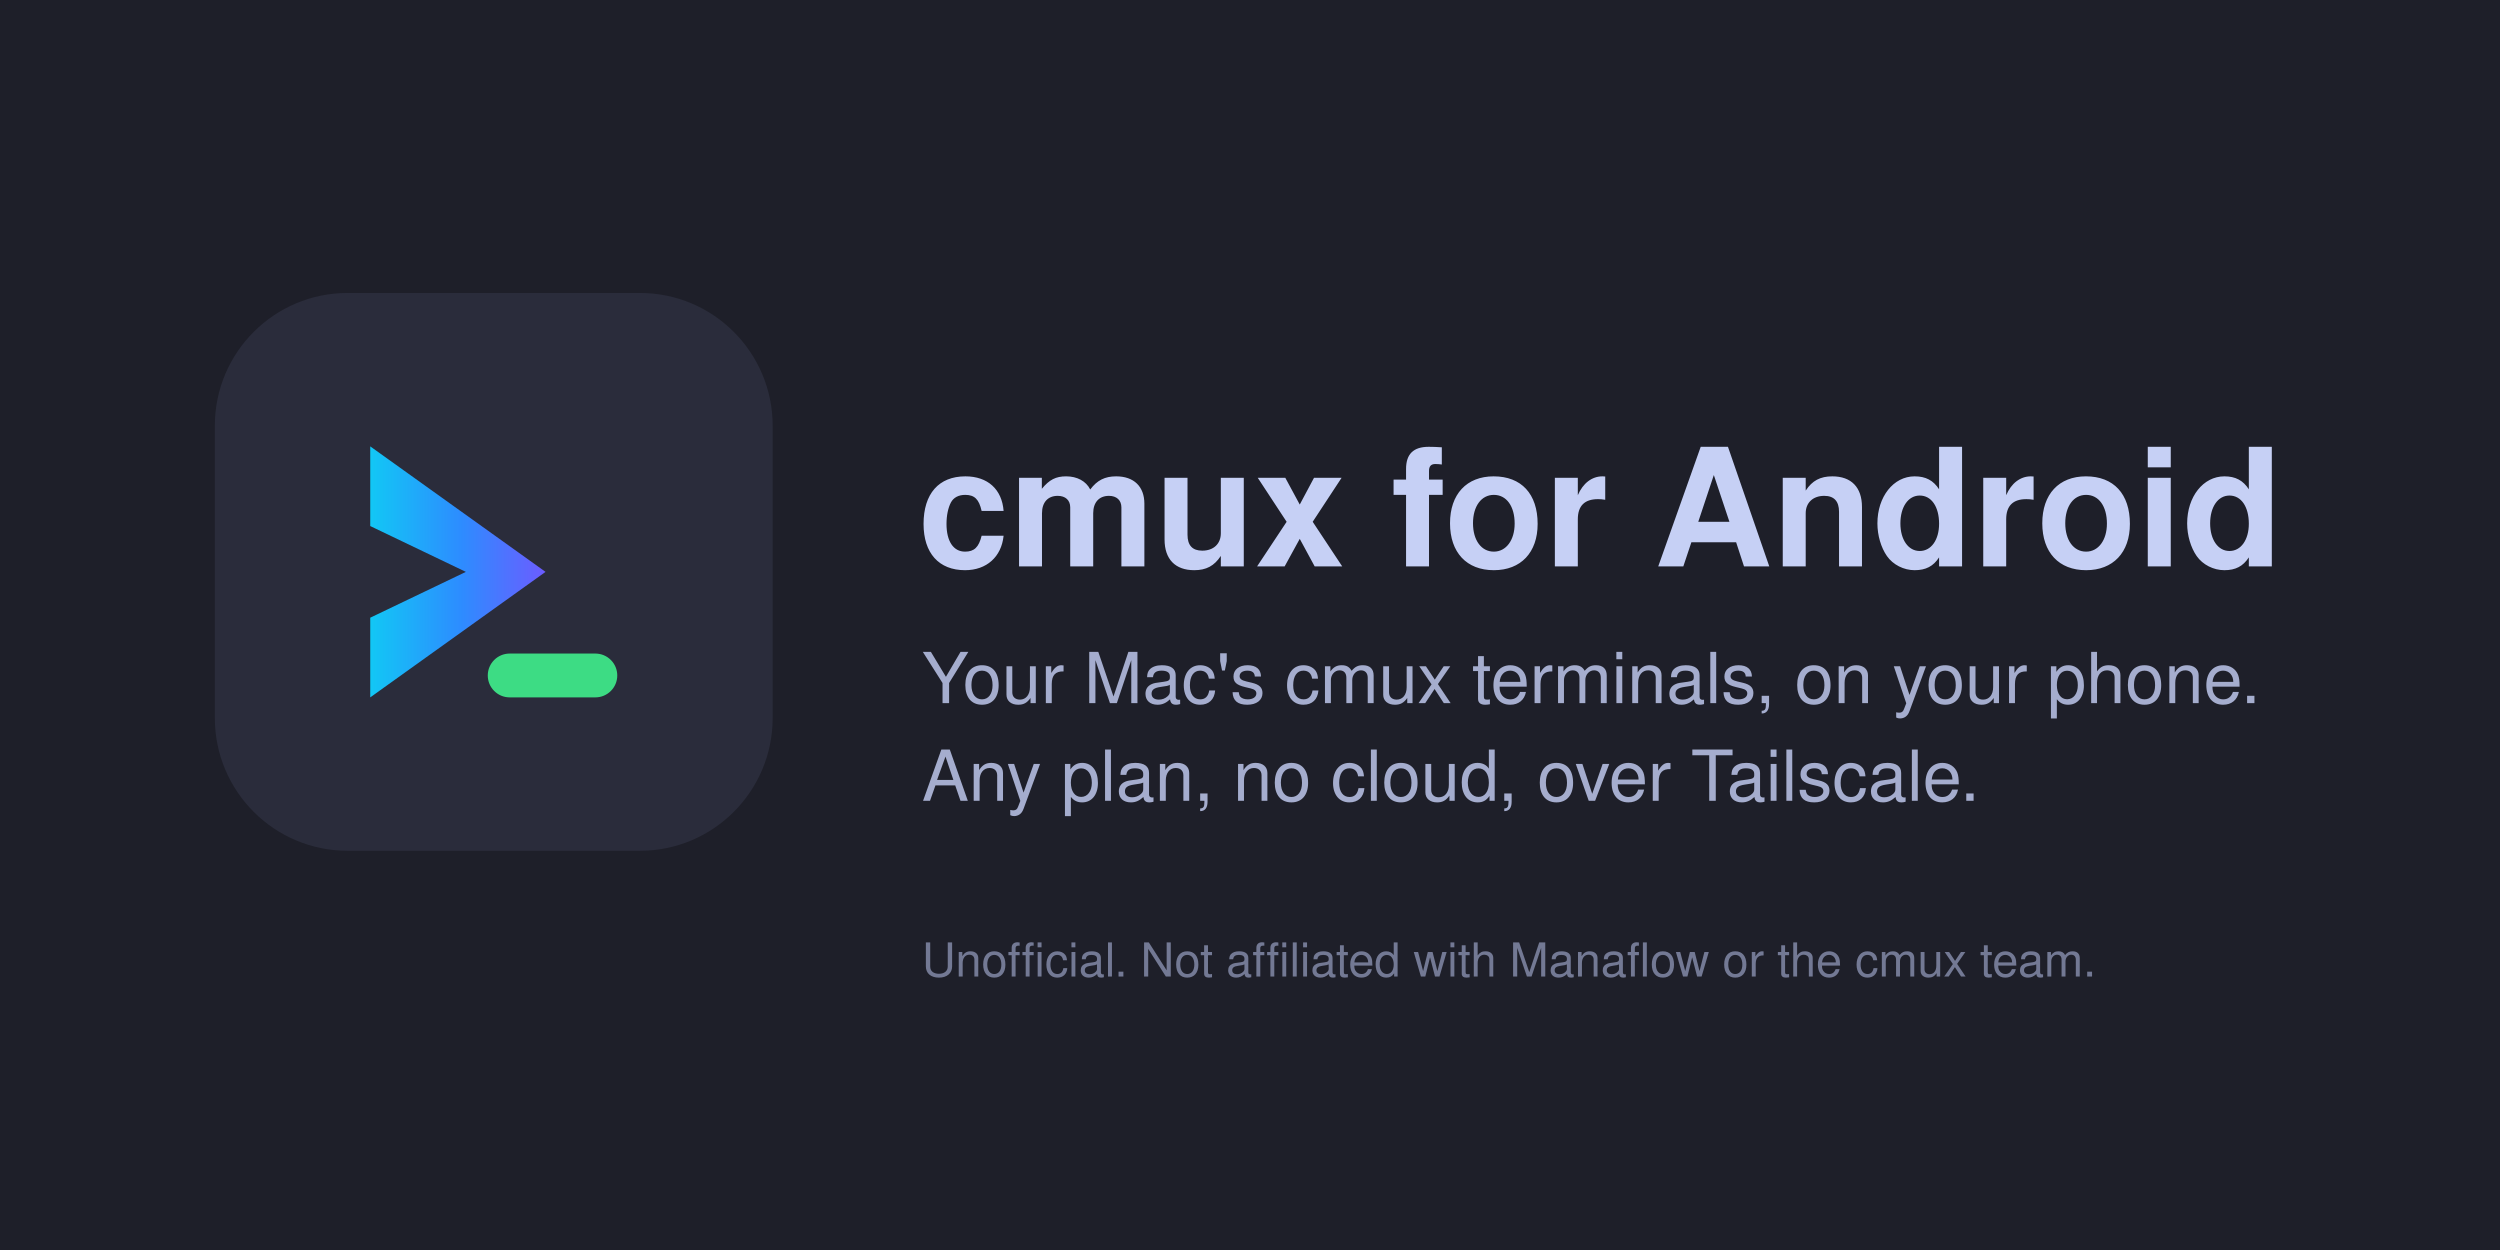
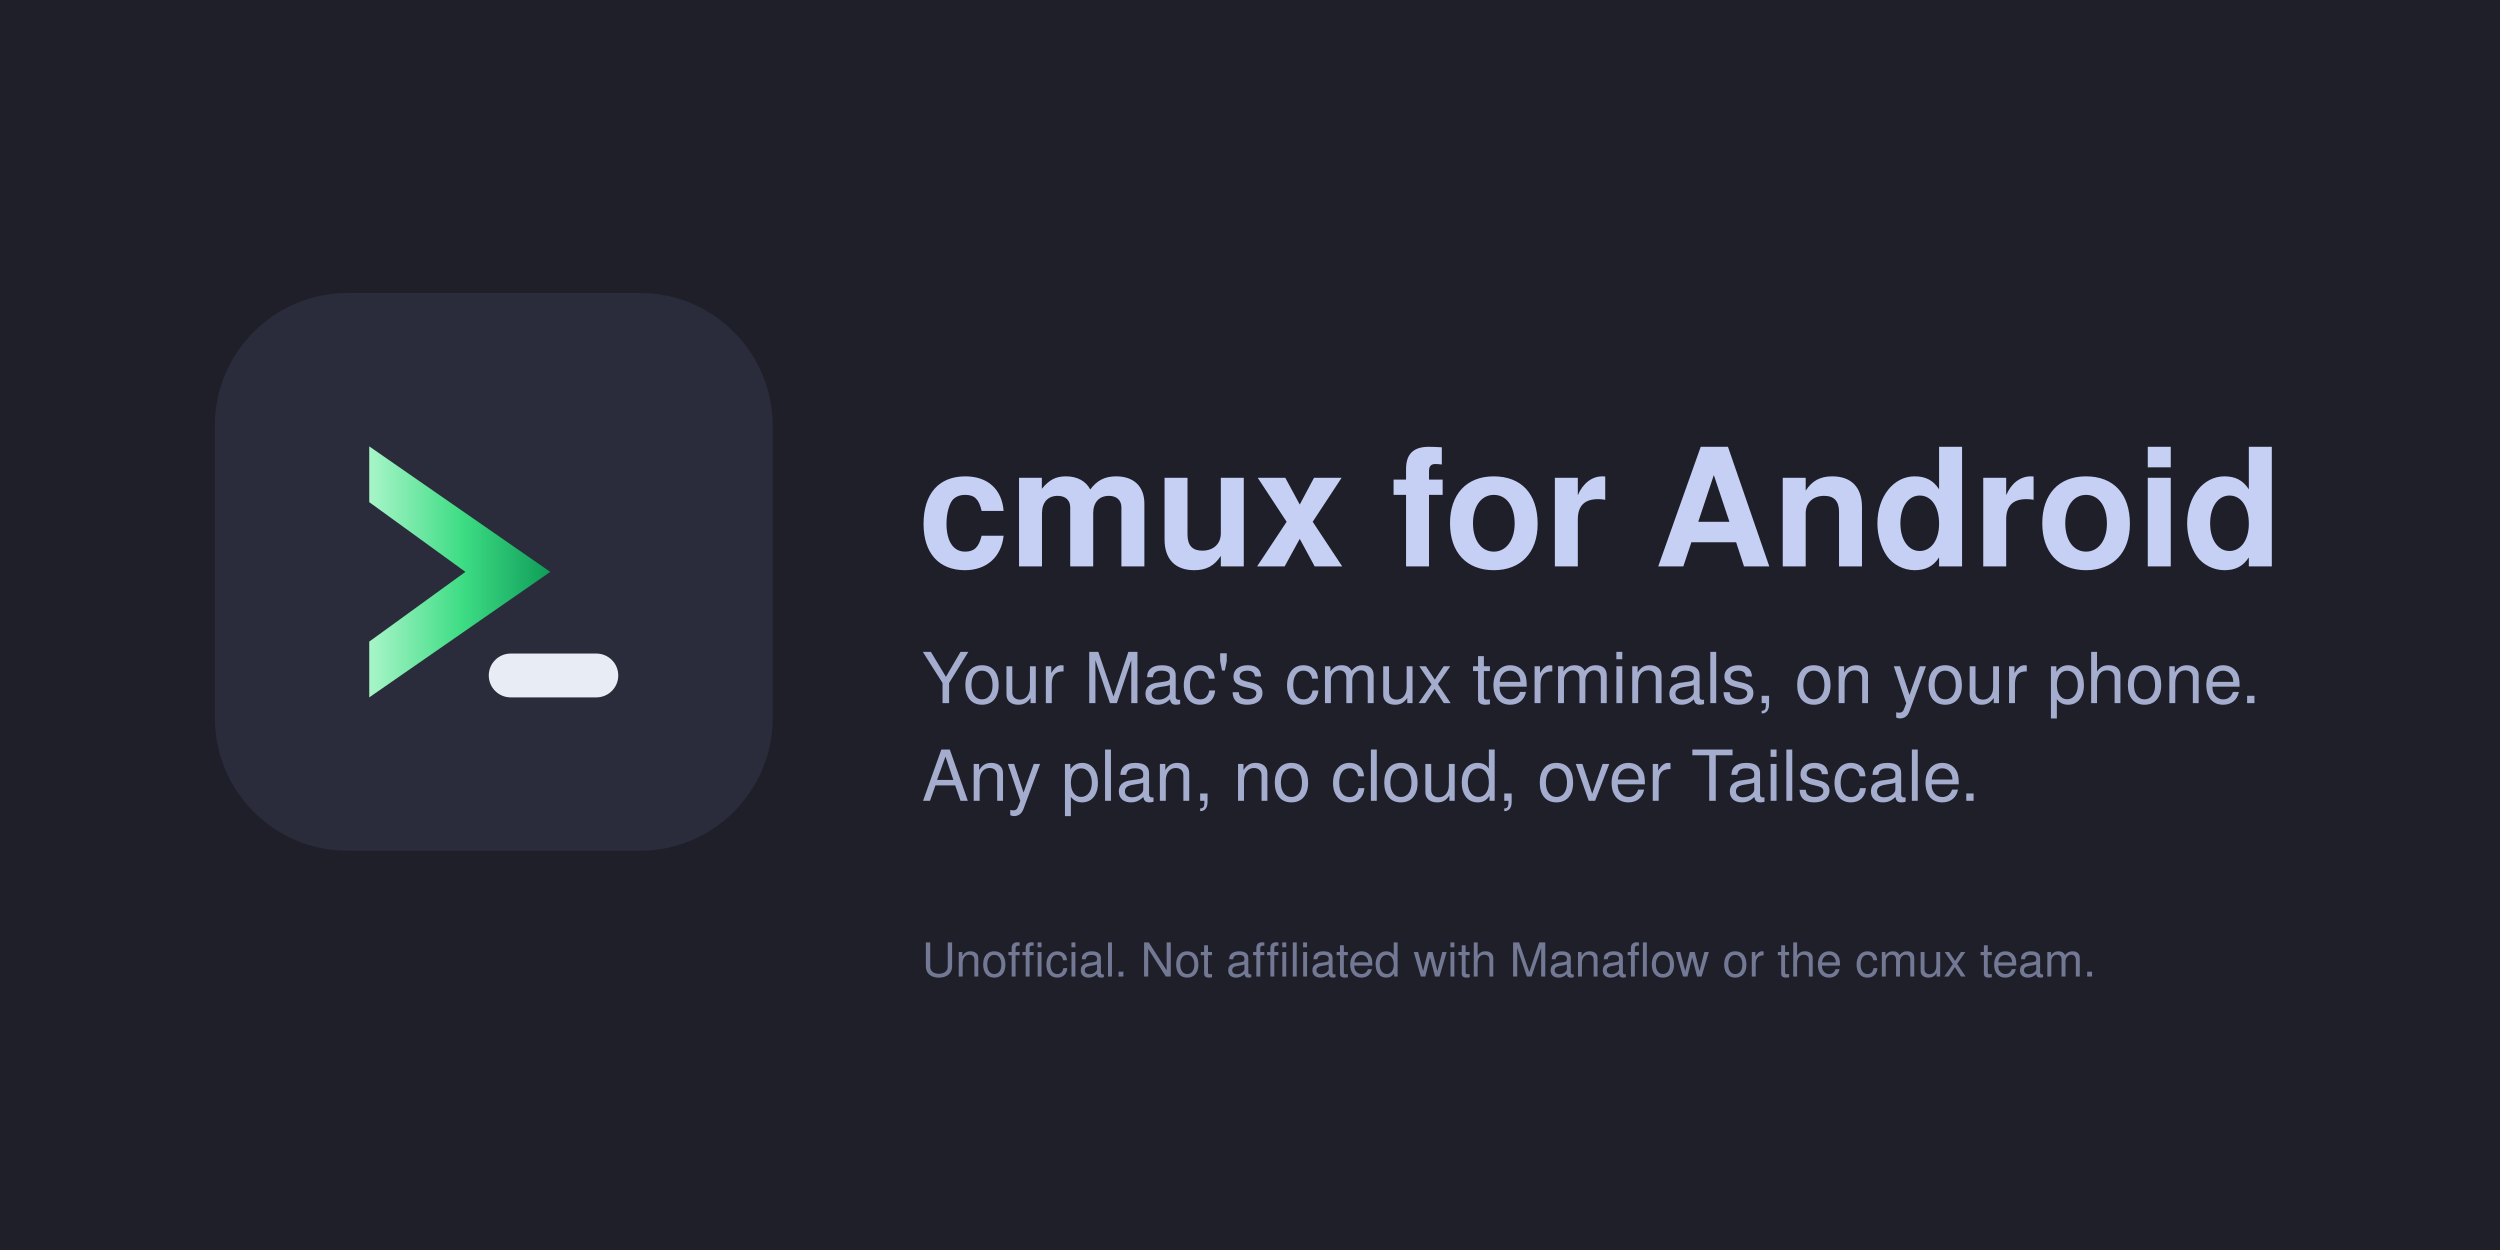
<svg xmlns="http://www.w3.org/2000/svg" width="1280" height="640" viewBox="0 0 1280 640">
  <defs>
-     <linearGradient id="chevron" x1="35.4" y1="54" x2="61.8" y2="54" gradientUnits="userSpaceOnUse">
-       <stop offset="0" stop-color="#12C7F5" />
-       <stop offset="0.52" stop-color="#2D8CFF" />
-       <stop offset="1" stop-color="#6C5CFF" />
+     <linearGradient id="chevron" x1="35.25" y1="54" x2="62.51" y2="54" gradientUnits="userSpaceOnUse">
+       <stop offset="0" stop-color="#A8F5C8" />
+       <stop offset="0.52" stop-color="#3DDC84" />
+       <stop offset="1" stop-color="#0F9D58" />
    </linearGradient>
  </defs>
  <rect width="1280" height="640" fill="#1E1F29" />
  <g transform="translate(110 150) scale(3.4) translate(-12 -12)">
    <rect x="12" y="12" width="84" height="84" rx="20" fill="#2A2C3B" />
-     <path d="M35.4 35.1 L61.8 54 L35.4 72.9 L35.4 60.9 L49.8 54 L35.4 47.1 Z" fill="url(#chevron)" />
-     <rect x="53.1" y="66.3" width="19.5" height="6.6" rx="3.3" fill="#3DDC84" />
+     <path d="M35.25 35.1 L62.51 54 L35.25 72.9 L35.25 64.5 L49.73 54 L35.25 43.5 Z" fill="url(#chevron)" />
+     <rect x="53.25" y="66.3" width="19.5" height="6.6" rx="3.3" fill="#E8EDF5" />
  </g>
  <g font-family="Helvetica Neue, Helvetica, Arial, sans-serif">
    <text x="470" y="290" font-size="84" font-weight="700" fill="#C6D0F5">cmux for Android</text>
    <text x="472" y="360" font-size="36" fill="#A5ADCE">Your Mac's cmux terminals, on your phone.</text>
    <text x="472" y="410" font-size="36" fill="#A5ADCE">Any plan, no cloud, over Tailscale.</text>
    <text x="472" y="500" font-size="24" fill="#737994">Unofficial. Not affiliated with Manaflow or the cmux team.</text>
  </g>
</svg>
